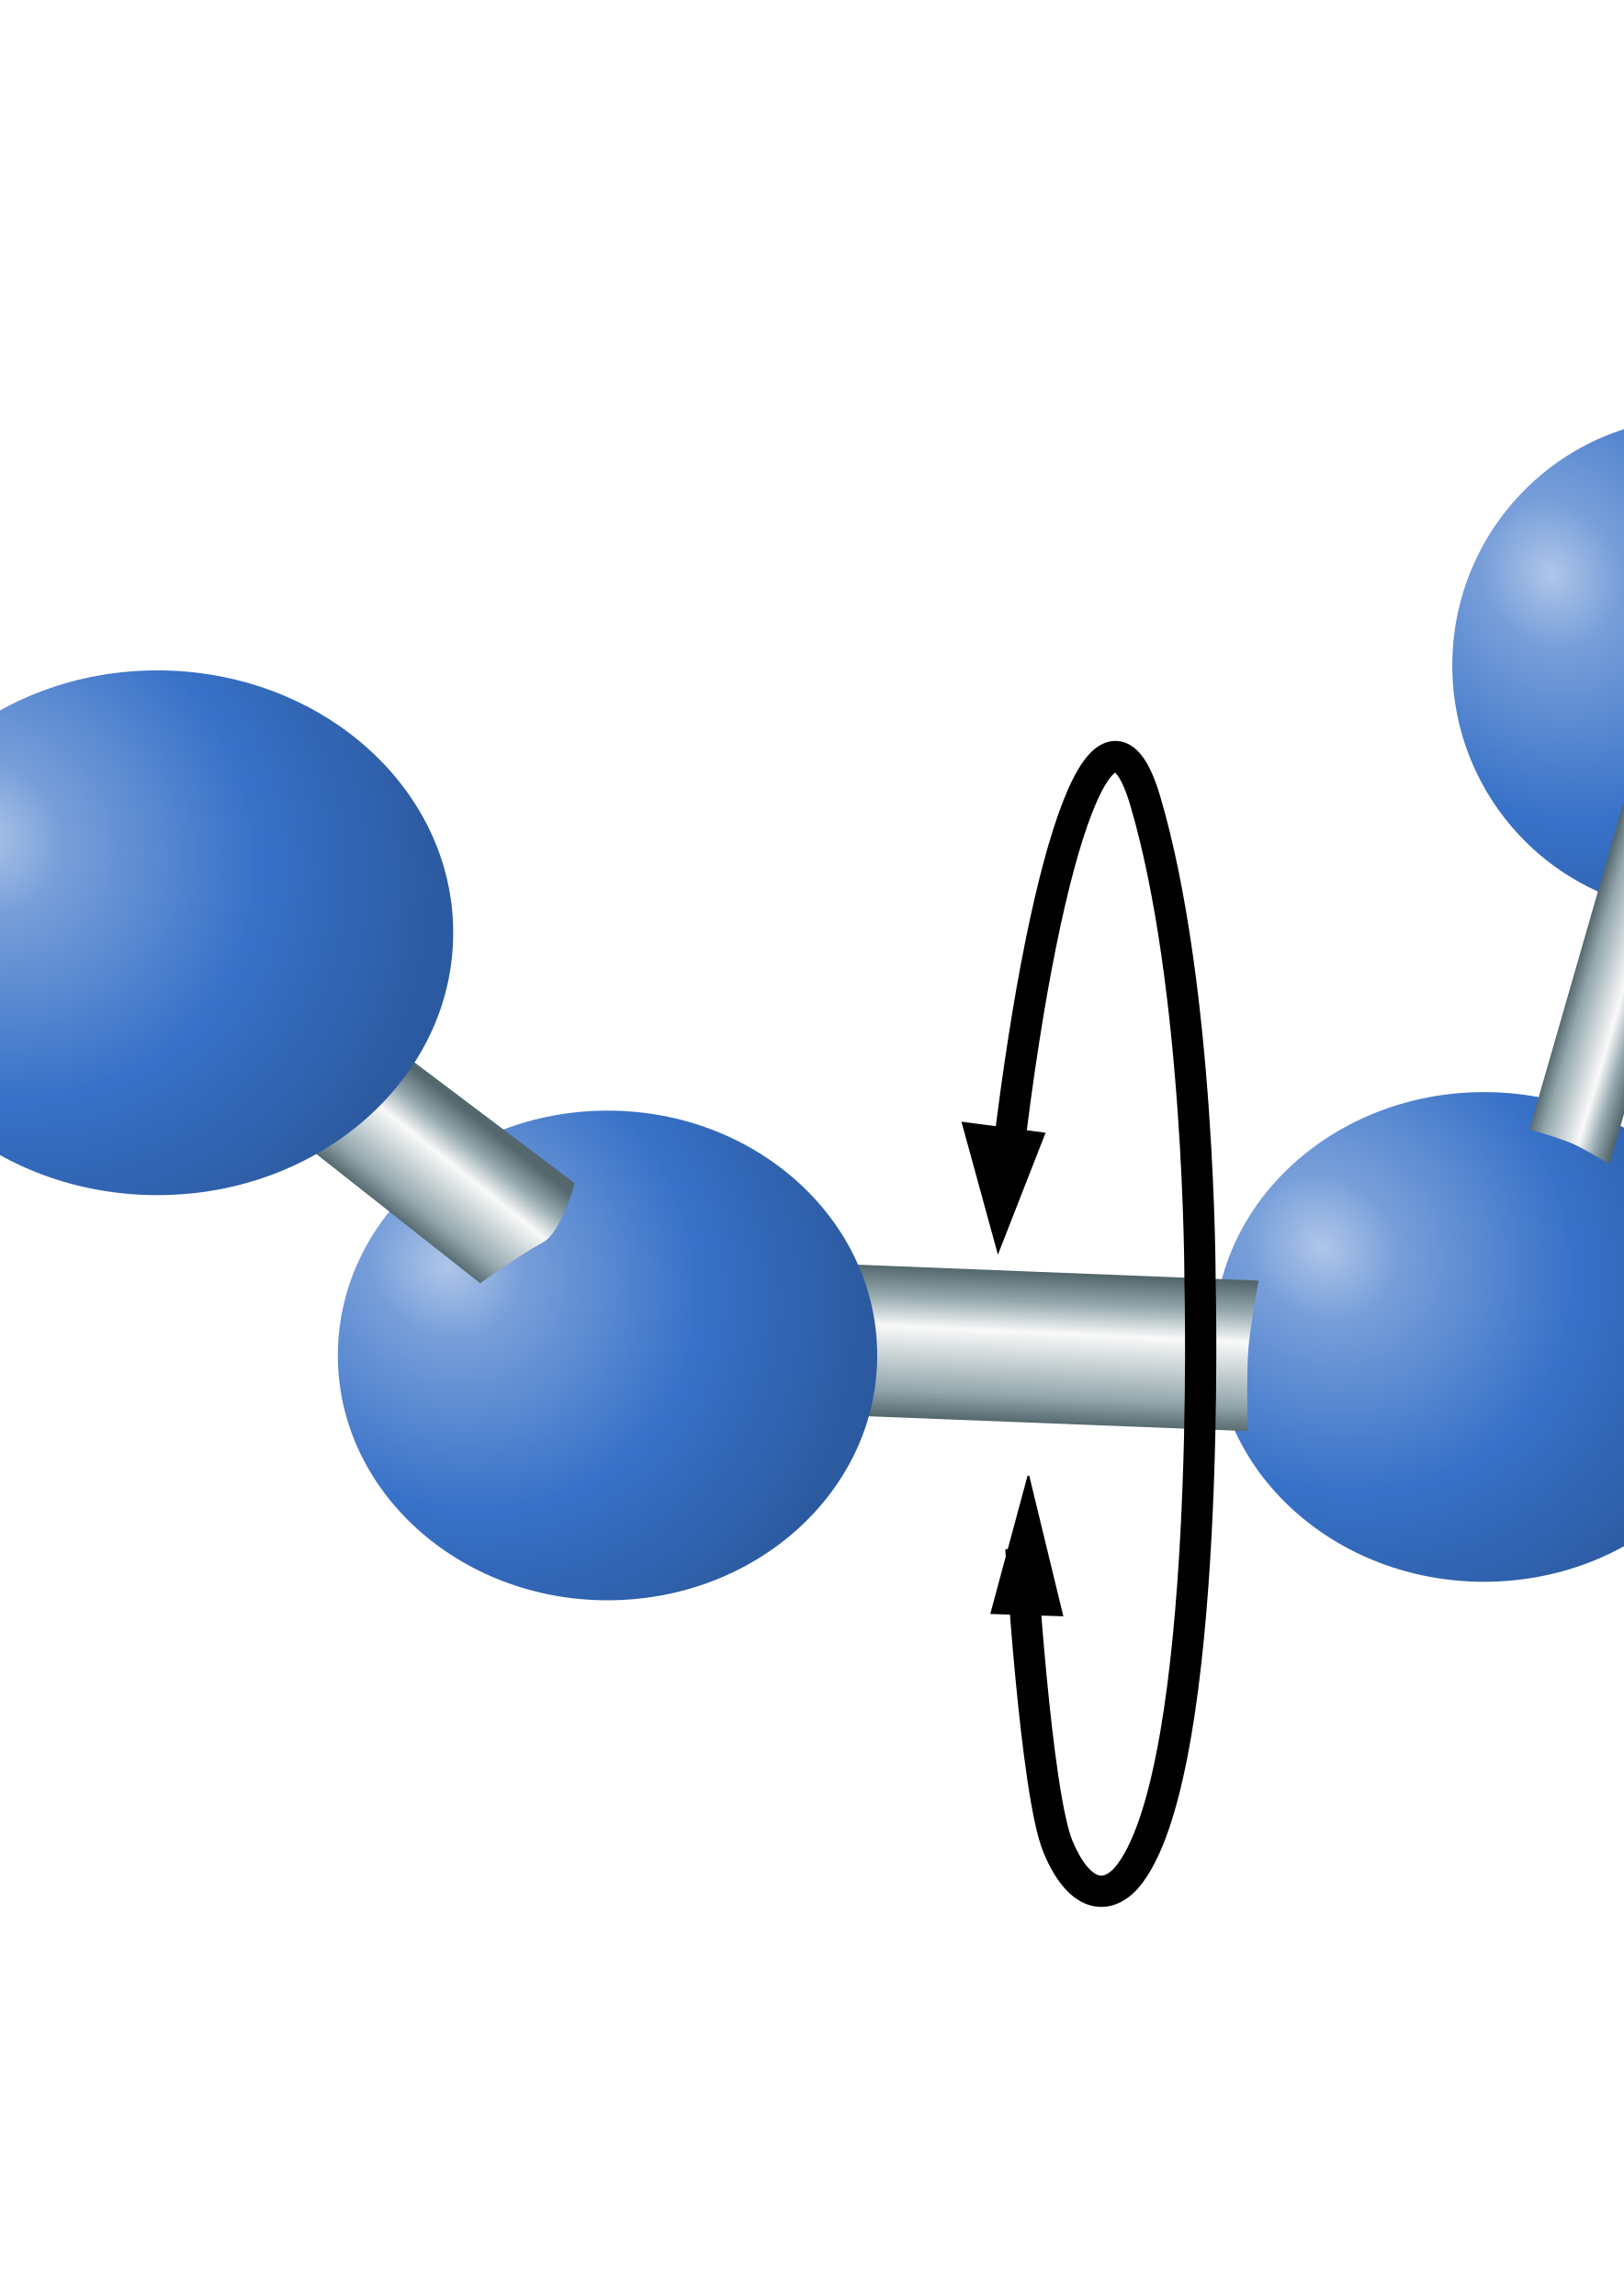
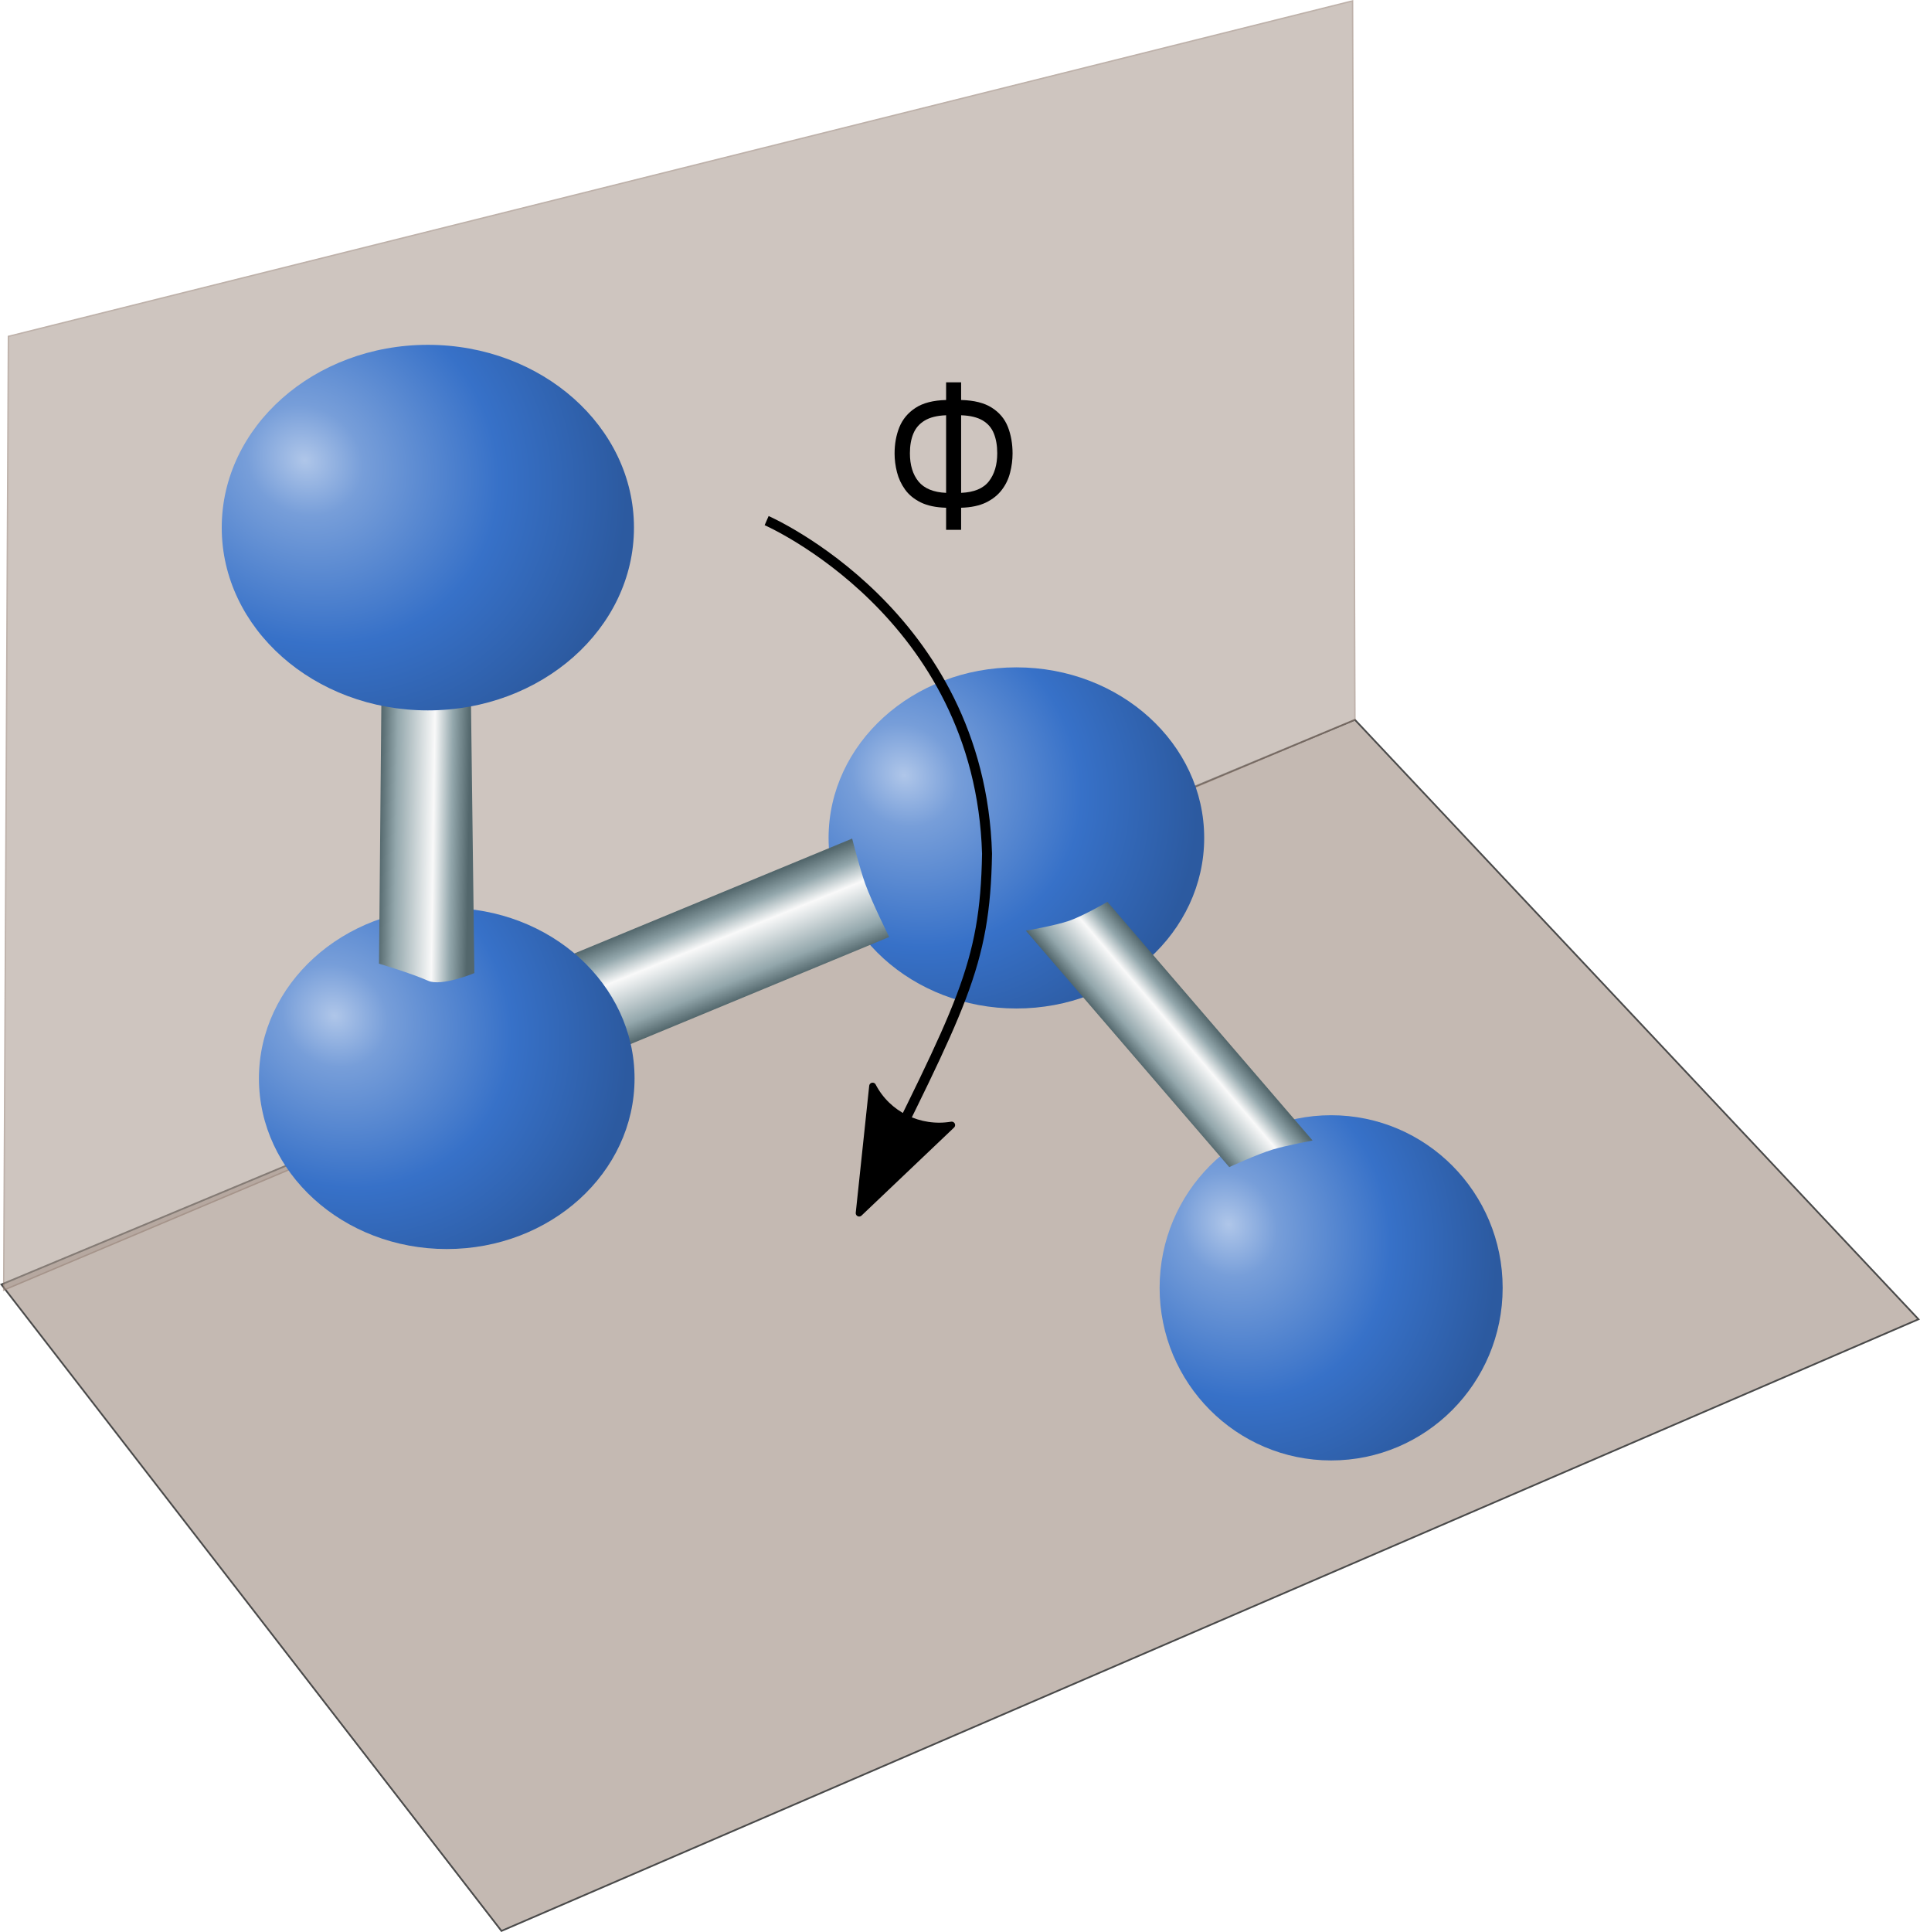
- <svg xmlns="http://www.w3.org/2000/svg" xmlns:xlink="http://www.w3.org/1999/xlink" id="svg5318" version="1.1" viewBox="0 0 210 297" height="297mm" width="210mm">
+ <svg xmlns="http://www.w3.org/2000/svg" xmlns:xlink="http://www.w3.org/1999/xlink" id="svg5318" version="1.1" viewBox="0 0 356.579 358.737" height="358.737mm" width="356.579mm">
  <defs id="defs5312">
-     <marker style="overflow:visible;" id="marker7500" refX="0.0" refY="0.0" orient="auto">
-       <path transform="scale(0.4) rotate(180) translate(10,0)" style="fill-rule:evenodd;stroke:#000000;stroke-width:1pt;stroke-opacity:1;fill:#000000;fill-opacity:1" d="M 0.0,0.0 L 5.0,-5.0 L -12.5,0.0 L 5.0,5.0 L 0.0,0.0 z " id="path7498" />
+     <marker style="overflow:visible" id="marker7500" refX="0" refY="0" orient="auto">
+       <path transform="matrix(-0.4,0,0,-0.4,-4,0)" style="fill:#000000;fill-opacity:1;fill-rule:evenodd;stroke:#000000;stroke-width:1pt;stroke-opacity:1" d="M 0,0 5,-5 -12.5,0 5,5 Z" id="path7498" />
    </marker>
-     <marker style="overflow:visible" id="Arrow1Mstart" refX="0.0" refY="0.0" orient="auto">
-       <path transform="scale(0.4) translate(10,0)" style="fill-rule:evenodd;stroke:#000000;stroke-width:1pt;stroke-opacity:1;fill:#000000;fill-opacity:1" d="M 0.0,0.0 L 5.0,-5.0 L -12.5,0.0 L 5.0,5.0 L 0.0,0.0 z " id="path4501" />
+     <marker style="overflow:visible" id="Arrow1Mstart" refX="0" refY="0" orient="auto">
+       <path transform="matrix(0.4,0,0,0.4,4,0)" style="fill:#000000;fill-opacity:1;fill-rule:evenodd;stroke:#000000;stroke-width:1pt;stroke-opacity:1" d="M 0,0 5,-5 -12.5,0 5,5 Z" id="path4501" />
    </marker>
-     <marker style="overflow:visible" id="Arrow1Sstart" refX="0.0" refY="0.0" orient="auto">
-       <path transform="scale(0.2) translate(6,0)" style="fill-rule:evenodd;stroke:#000000;stroke-width:1pt;stroke-opacity:1;fill:#000000;fill-opacity:1" d="M 0.0,0.0 L 5.0,-5.0 L -12.5,0.0 L 5.0,5.0 L 0.0,0.0 z " id="path4507" />
+     <marker style="overflow:visible" id="Arrow1Sstart" refX="0" refY="0" orient="auto">
+       <path transform="matrix(0.2,0,0,0.2,1.2,0)" style="fill:#000000;fill-opacity:1;fill-rule:evenodd;stroke:#000000;stroke-width:1pt;stroke-opacity:1" d="M 0,0 5,-5 -12.5,0 5,5 Z" id="path4507" />
    </marker>
-     <marker style="overflow:visible;" id="Arrow2Send" refX="0.0" refY="0.0" orient="auto">
-       <path transform="scale(0.3) rotate(180) translate(-2.3,0)" d="M 8.719,4.034 L -2.207,0.016 L 8.719,-4.002 C 6.973,-1.63 6.983,1.616 8.719,4.034 z " style="fill-rule:evenodd;stroke-width:0.625;stroke-linejoin:round;stroke:#000000;stroke-opacity:1;fill:#000000;fill-opacity:1" id="path4528" />
+     <marker style="overflow:visible" id="Arrow2Send" refX="0" refY="0" orient="auto">
+       <path transform="matrix(-0.3,0,0,-0.3,0.69,0)" d="M 8.719,4.034 -2.207,0.016 8.719,-4.002 c -1.745,2.372 -1.735,5.617 -6e-7,8.035 z" style="fill:#000000;fill-opacity:1;fill-rule:evenodd;stroke:#000000;stroke-width:0.625;stroke-linejoin:round;stroke-opacity:1" id="path4528" />
    </marker>
-     <marker style="overflow:visible;" id="marker6577" refX="0.0" refY="0.0" orient="auto">
-       <path transform="scale(0.2) rotate(180) translate(6,0)" style="fill-rule:evenodd;stroke:#000000;stroke-width:1pt;stroke-opacity:1;fill:#000000;fill-opacity:1" d="M 0.0,0.0 L 5.0,-5.0 L -12.5,0.0 L 5.0,5.0 L 0.0,0.0 z " id="path6575" />
+     <marker style="overflow:visible" id="marker6577" refX="0" refY="0" orient="auto">
+       <path transform="matrix(-0.2,0,0,-0.2,-1.2,0)" style="fill:#000000;fill-opacity:1;fill-rule:evenodd;stroke:#000000;stroke-width:1pt;stroke-opacity:1" d="M 0,0 5,-5 -12.5,0 5,5 Z" id="path6575" />
    </marker>
-     <marker style="overflow:visible;" id="Arrow1Send" refX="0.0" refY="0.0" orient="auto">
-       <path transform="scale(0.2) rotate(180) translate(6,0)" style="fill-rule:evenodd;stroke:#000000;stroke-width:1pt;stroke-opacity:1;fill:#000000;fill-opacity:1" d="M 0.0,0.0 L 5.0,-5.0 L -12.5,0.0 L 5.0,5.0 L 0.0,0.0 z " id="path4510" />
+     <marker style="overflow:visible" id="Arrow1Send" refX="0" refY="0" orient="auto">
+       <path transform="matrix(-0.2,0,0,-0.2,-1.2,0)" style="fill:#000000;fill-opacity:1;fill-rule:evenodd;stroke:#000000;stroke-width:1pt;stroke-opacity:1" d="M 0,0 5,-5 -12.5,0 5,5 Z" id="path4510" />
    </marker>
-     <marker style="overflow:visible;" id="Arrow2Lend" refX="0.0" refY="0.0" orient="auto">
-       <path transform="scale(1.1) rotate(180) translate(1,0)" d="M 8.719,4.034 L -2.207,0.016 L 8.719,-4.002 C 6.973,-1.63 6.983,1.616 8.719,4.034 z " style="fill-rule:evenodd;stroke-width:0.625;stroke-linejoin:round;stroke:#000000;stroke-opacity:1;fill:#000000;fill-opacity:1" id="path4516" />
+     <marker style="overflow:visible" id="Arrow2Lend" refX="0" refY="0" orient="auto">
+       <path transform="matrix(-1.1,0,0,-1.1,-1.1,0)" d="M 8.719,4.034 -2.207,0.016 8.719,-4.002 c -1.745,2.372 -1.735,5.617 -6e-7,8.035 z" style="fill:#000000;fill-opacity:1;fill-rule:evenodd;stroke:#000000;stroke-width:0.625;stroke-linejoin:round;stroke-opacity:1" id="path4516" />
    </marker>
-     <marker style="overflow:visible;" id="Arrow1Mend" refX="0.0" refY="0.0" orient="auto">
-       <path transform="scale(0.4) rotate(180) translate(10,0)" style="fill-rule:evenodd;stroke:#000000;stroke-width:1pt;stroke-opacity:1;fill:#000000;fill-opacity:1" d="M 0.0,0.0 L 5.0,-5.0 L -12.5,0.0 L 5.0,5.0 L 0.0,0.0 z " id="path4504" />
+     <marker style="overflow:visible" id="Arrow1Mend" refX="0" refY="0" orient="auto">
+       <path transform="matrix(-0.4,0,0,-0.4,-4,0)" style="fill:#000000;fill-opacity:1;fill-rule:evenodd;stroke:#000000;stroke-width:1pt;stroke-opacity:1" d="M 0,0 5,-5 -12.5,0 5,5 Z" id="path4504" />
    </marker>
-     <marker style="overflow:visible" id="Arrow2Mstart" refX="0.0" refY="0.0" orient="auto">
-       <path transform="scale(0.6) translate(0,0)" d="M 8.719,4.034 L -2.207,0.016 L 8.719,-4.002 C 6.973,-1.63 6.983,1.616 8.719,4.034 z " style="fill-rule:evenodd;stroke-width:0.625;stroke-linejoin:round;stroke:#000000;stroke-opacity:1;fill:#000000;fill-opacity:1" id="path4519" />
+     <marker style="overflow:visible" id="Arrow2Mstart" refX="0" refY="0" orient="auto">
+       <path transform="scale(0.6)" d="M 8.719,4.034 -2.207,0.016 8.719,-4.002 c -1.745,2.372 -1.735,5.617 -6e-7,8.035 z" style="fill:#000000;fill-opacity:1;fill-rule:evenodd;stroke:#000000;stroke-width:0.625;stroke-linejoin:round;stroke-opacity:1" id="path4519" />
    </marker>
-     <marker style="overflow:visible" id="marker6115" refX="0.0" refY="0.0" orient="auto">
-       <path transform="scale(1.1) translate(1,0)" d="M 8.719,4.034 L -2.207,0.016 L 8.719,-4.002 C 6.973,-1.63 6.983,1.616 8.719,4.034 z " style="fill-rule:evenodd;stroke-width:0.625;stroke-linejoin:round;stroke:#000000;stroke-opacity:1;fill:#000000;fill-opacity:1" id="path6113" />
+     <marker style="overflow:visible" id="marker6115" refX="0" refY="0" orient="auto">
+       <path transform="matrix(1.1,0,0,1.1,1.1,0)" d="M 8.719,4.034 -2.207,0.016 8.719,-4.002 c -1.745,2.372 -1.735,5.617 -6e-7,8.035 z" style="fill:#000000;fill-opacity:1;fill-rule:evenodd;stroke:#000000;stroke-width:0.625;stroke-linejoin:round;stroke-opacity:1" id="path6113" />
    </marker>
-     <marker style="overflow:visible" id="Arrow2Lstart" refX="0.0" refY="0.0" orient="auto">
-       <path transform="scale(1.1) translate(1,0)" d="M 8.719,4.034 L -2.207,0.016 L 8.719,-4.002 C 6.973,-1.63 6.983,1.616 8.719,4.034 z " style="fill-rule:evenodd;stroke-width:0.625;stroke-linejoin:round;stroke:#000000;stroke-opacity:1;fill:#000000;fill-opacity:1" id="path4513" />
+     <marker style="overflow:visible" id="Arrow2Lstart" refX="0" refY="0" orient="auto">
+       <path transform="matrix(1.1,0,0,1.1,1.1,0)" d="M 8.719,4.034 -2.207,0.016 8.719,-4.002 c -1.745,2.372 -1.735,5.617 -6e-7,8.035 z" style="fill:#000000;fill-opacity:1;fill-rule:evenodd;stroke:#000000;stroke-width:0.625;stroke-linejoin:round;stroke-opacity:1" id="path4513" />
    </marker>
-     <marker style="overflow:visible;" id="Arrow1Lend" refX="0.0" refY="0.0" orient="auto">
-       <path transform="scale(0.8) rotate(180) translate(12.5,0)" style="fill-rule:evenodd;stroke:#000000;stroke-width:1pt;stroke-opacity:1;fill:#000000;fill-opacity:1" d="M 0.0,0.0 L 5.0,-5.0 L -12.5,0.0 L 5.0,5.0 L 0.0,0.0 z " id="path4498" />
+     <marker style="overflow:visible" id="Arrow1Lend" refX="0" refY="0" orient="auto">
+       <path transform="matrix(-0.8,0,0,-0.8,-10,0)" style="fill:#000000;fill-opacity:1;fill-rule:evenodd;stroke:#000000;stroke-width:1pt;stroke-opacity:1" d="M 0,0 5,-5 -12.5,0 5,5 Z" id="path4498" />
    </marker>
    <linearGradient id="linearGradient5935">
      <stop id="stop5931" offset="0" style="stop-color:#53676c;stop-opacity:1" />
      <stop style="stop-color:#93a7ac;stop-opacity:1" offset="0.195" id="stop5941" />
      <stop style="stop-color:#f9f9f9;stop-opacity:1" offset="0.396" id="stop5939" />
      <stop id="stop5943" offset="0.817" style="stop-color:#93a7ac;stop-opacity:1" />
      <stop id="stop5933" offset="1" style="stop-color:#53676c;stop-opacity:1" />
    </linearGradient>
    <linearGradient id="linearGradient5888">
      <stop id="stop5884" offset="0" style="stop-color:#afc6e9;stop-opacity:1" />
      <stop style="stop-color:#779ed9;stop-opacity:1;" offset="0.181" id="stop5896" />
      <stop style="stop-color:#3771c8;stop-opacity:1" offset="0.605" id="stop5892" />
      <stop id="stop5886" offset="1" style="stop-color:#2c5aa0;stop-opacity:1" />
    </linearGradient>
-     <radialGradient gradientUnits="userSpaceOnUse" gradientTransform="matrix(1.11627,0.8932263,-0.8233747,0.965884,30.04319,-96.12904)" r="43.078" fy="141.793" fx="75.403" cy="141.793" cx="75.403" id="radialGradient5890" xlink:href="#linearGradient5888" />
-     <radialGradient r="43.078" fy="141.793" fx="75.403" cy="141.793" cx="75.403" gradientTransform="matrix(1.017073,0.83354,-0.7502057,0.9013427,87.41852,-26.96679)" gradientUnits="userSpaceOnUse" id="radialGradient5900" xlink:href="#linearGradient5888" />
-     <linearGradient gradientTransform="matrix(0.6083749,0.4799319,-0.7048548,0.4043049,53.33795,51.97553)" gradientUnits="userSpaceOnUse" y2="111.649" x2="105.171" y1="89.732" x1="105.304" id="linearGradient5937" xlink:href="#linearGradient5935" />
-     <radialGradient r="43.078" fy="141.793" fx="75.403" cy="141.793" cx="75.403" gradientTransform="matrix(1.017073,0.83354,-0.7502057,0.9013427,200.7761,-29.36188)" gradientUnits="userSpaceOnUse" id="radialGradient7066" xlink:href="#linearGradient5888" />
-     <linearGradient y2="111.649" x2="105.171" y1="89.732" x1="105.304" gradientTransform="matrix(-0.1607963,0.5583068,-0.4753758,-0.1977898,273.9107,87.97372)" gradientUnits="userSpaceOnUse" id="linearGradient7070" xlink:href="#linearGradient5935" />
-     <radialGradient r="43.078" fy="141.793" fx="75.403" cy="141.793" cx="75.403" gradientTransform="matrix(0.9288978,0.8434877,-0.6851665,0.9120996,227.7634,-118.6483)" gradientUnits="userSpaceOnUse" id="radialGradient7679" xlink:href="#linearGradient5888" />
-     <linearGradient y2="111.649" x2="105.171" y1="89.732" x1="105.304" gradientTransform="matrix(0.7268195,0.02843776,-0.05231175,0.8897482,62.83839,81.81206)" gradientUnits="userSpaceOnUse" id="linearGradient7683" xlink:href="#linearGradient5935" />
+     <radialGradient gradientUnits="userSpaceOnUse" gradientTransform="matrix(1.11627,0.8932263,-0.8233747,0.965884,102.7143,-197.7554)" r="43.078" fy="141.793" fx="75.403" cy="141.793" cx="75.403" id="radialGradient5890" xlink:href="#linearGradient5888" />
+     <radialGradient r="43.078" fy="141.793" fx="75.403" cy="141.793" cx="75.403" gradientTransform="matrix(1.017073,0.83354,-0.7502057,0.9013427,105.3622,-80.98485)" gradientUnits="userSpaceOnUse" id="radialGradient5900" xlink:href="#linearGradient5888" />
+     <linearGradient gradientTransform="matrix(-0.00702997,0.7748582,-0.7511998,-0.309809,168.7243,23.26778)" gradientUnits="userSpaceOnUse" y2="111.649" x2="105.171" y1="89.732" x1="105.304" id="linearGradient5937" xlink:href="#linearGradient5935" />
+     <radialGradient r="43.078" fy="141.793" fx="75.403" cy="141.793" cx="75.403" gradientTransform="matrix(1.017073,0.83354,-0.7502057,0.9013427,211.1558,-125.649)" gradientUnits="userSpaceOnUse" id="radialGradient7066" xlink:href="#linearGradient5888" />
+     <linearGradient y2="111.649" x2="105.171" y1="89.732" x1="105.304" gradientTransform="matrix(0.489381,0.5686005,-0.6990876,0.2345003,249.5288,29.95761)" gradientUnits="userSpaceOnUse" id="linearGradient7070" xlink:href="#linearGradient5935" />
+     <radialGradient r="43.078" fy="141.793" fx="75.403" cy="141.793" cx="75.403" gradientTransform="matrix(0.9288978,0.8434877,-0.6851665,0.9120996,268.8438,-44.52427)" gradientUnits="userSpaceOnUse" id="radialGradient7679" xlink:href="#linearGradient5888" />
+     <linearGradient y2="111.649" x2="105.171" y1="89.732" x1="105.304" gradientTransform="matrix(0.6720592,-0.2782298,0.3247053,0.830033,45.95743,42.43521)" gradientUnits="userSpaceOnUse" id="linearGradient7683" xlink:href="#linearGradient5935" />
  </defs>
-   <g id="layer1">
-     <ellipse ry="32.049" rx="31.855" cy="86.067" cx="219.686" id="ellipse7677" style="fill:url(#radialGradient7679);fill-opacity:1;stroke:#0000ff;stroke-width:0;stroke-linejoin:bevel;stroke-miterlimit:4;stroke-dasharray:none;stroke-dashoffset:0;stroke-opacity:1" />
-     <ellipse style="fill:url(#radialGradient7066);fill-opacity:1;stroke:#0000ff;stroke-width:0;stroke-linejoin:bevel;stroke-miterlimit:4;stroke-dasharray:none;stroke-dashoffset:0;stroke-opacity:1" id="ellipse7064" cx="191.932" cy="172.94" rx="34.879" ry="31.671" />
-     <path style="opacity:1;fill:url(#linearGradient7070);fill-opacity:1;fill-rule:evenodd;stroke:#000000;stroke-width:0;stroke-linecap:butt;stroke-linejoin:miter;stroke-miterlimit:4;stroke-dasharray:none;stroke-opacity:1" d="m 220.699,107.129 c 0,0 -3.777,-0.641 -5.58,-1.357 -1.752,-0.696 -4.905,-2.773 -4.905,-2.773 l -12.413,43.101 c 0,0 3.972,1.094 5.891,1.979 1.562,0.72 4.463,2.543 4.463,2.543 z" id="path7068" />
-     <path style="opacity:1;fill:url(#linearGradient7683);fill-opacity:1;fill-rule:evenodd;stroke:#000000;stroke-width:0;stroke-linecap:butt;stroke-linejoin:miter;stroke-miterlimit:4;stroke-dasharray:none;stroke-opacity:1" d="m 106.158,163.407 c 0,0 0.693,6.664 0.534,10.024 -0.154,3.264 -1.412,9.499 -1.412,9.499 l 56.109,2.195 c 0,0 -0.228,-7.191 0.086,-10.821 0.256,-2.955 1.308,-8.653 1.308,-8.653 z" id="path7681" />
-     <ellipse style="fill:url(#radialGradient5900);fill-opacity:1;stroke:#0000ff;stroke-width:0;stroke-linejoin:bevel;stroke-miterlimit:4;stroke-dasharray:none;stroke-dashoffset:0;stroke-opacity:1" id="ellipse5898" cx="78.575" cy="175.335" rx="34.879" ry="31.671" />
-     <path id="path5929" d="m 30.37,119.899 c 0,0 -4.34,3.723 -6.968,5.275 -2.553,1.508 -8.264,3.769 -8.264,3.769 l 46.966,37.05 c 0,0 5.133,-3.685 8.096,-5.27 2.412,-1.29 4.131,-7.662 4.131,-7.662 z" style="opacity:1;fill:url(#linearGradient5937);fill-opacity:1;fill-rule:evenodd;stroke:#000000;stroke-width:0;stroke-linecap:butt;stroke-linejoin:miter;stroke-miterlimit:4;stroke-dasharray:none;stroke-opacity:1" />
-     <ellipse ry="33.939" rx="38.28" cy="120.658" cx="20.337" id="path5882" style="fill:url(#radialGradient5890);fill-opacity:1;stroke:#0000ff;stroke-width:0;stroke-linejoin:bevel;stroke-miterlimit:4;stroke-dasharray:none;stroke-dashoffset:0;stroke-opacity:1" />
-     <g transform="translate(0,8.693452)" id="g7698">
-       <path style="fill:#000000;fill-rule:evenodd;stroke:#000000;stroke-width:0.238px;stroke-linecap:butt;stroke-linejoin:miter;stroke-opacity:1" d="m 137.375,200.259 -9.144,-0.29 4.776,-17.727 z" id="path7652" />
-       <path id="path7656" d="m 124.511,136.546 10.549,1.389 -5.977,15.285 z" style="fill:#000000;fill-rule:evenodd;stroke:#000000;stroke-width:0.243px;stroke-linecap:butt;stroke-linejoin:miter;stroke-opacity:1" />
-       <path style="fill:none;fill-rule:evenodd;stroke:#000000;stroke-width:4.042;stroke-linecap:butt;stroke-linejoin:miter;stroke-miterlimit:4;stroke-dasharray:none;stroke-opacity:1" d="m 130.425,140.249 c 4.989,-41.336 12.805,-61.918 17.699,-45.337 7.099,24.05 7.08,62.004 7.08,62.004 0,0 1.605,62.243 -9.011,76.672 -2.639,3.587 -6.42,3.562 -9.332,-3.334 -2.913,-6.896 -4.827,-38.669 -4.827,-38.669" id="path7685" />
-     </g>
+   <g id="g6127" transform="translate(-13.5472,78.93537)">
+     <path id="path6116" d="M 13.802,159.567 106.68,279.605 369.853,166.026 265.184,54.715 Z" style="opacity:0.71;fill:#ac9d93;fill-rule:evenodd;stroke:#000000;stroke-width:0.321px;stroke-linecap:butt;stroke-linejoin:miter;stroke-opacity:1" />
+     <path id="path6111" d="M 14.237,160.612 265.184,54.715 264.748,-78.768 15.11,-16.476 Z" style="opacity:0.59;fill:#ac9d93;fill-rule:evenodd;stroke:#917c6f;stroke-width:0.262px;stroke-linecap:butt;stroke-linejoin:miter;stroke-opacity:1" />
+     <ellipse ry="32.049" rx="31.855" cy="160.192" cx="260.767" id="ellipse7677" style="fill:url(#radialGradient7679);fill-opacity:1;stroke:#0000ff;stroke-width:0;stroke-linejoin:bevel;stroke-miterlimit:4;stroke-dasharray:none;stroke-dashoffset:0;stroke-opacity:1" />
+     <ellipse style="fill:url(#radialGradient7066);fill-opacity:1;stroke:#0000ff;stroke-width:0;stroke-linejoin:bevel;stroke-miterlimit:4;stroke-dasharray:none;stroke-dashoffset:0;stroke-opacity:1" id="ellipse7064" cx="202.312" cy="76.652" rx="34.879" ry="31.671" />
+     <path style="opacity:1;fill:url(#linearGradient7070);fill-opacity:1;fill-rule:evenodd;stroke:#000000;stroke-width:0;stroke-linecap:butt;stroke-linejoin:miter;stroke-miterlimit:4;stroke-dasharray:none;stroke-opacity:1" d="m 219.218,88.524 c 0,0 -4.474,2.592 -7.087,3.507 -2.538,0.89 -8.063,1.846 -8.063,1.846 l 37.78,43.895 c 0,0 5.193,-2.396 8.116,-3.276 2.379,-0.716 7.36,-1.665 7.36,-1.665 z" id="path7068" />
+     <path style="opacity:1;fill:url(#linearGradient7683);fill-opacity:1;fill-rule:evenodd;stroke:#000000;stroke-width:0;stroke-linecap:butt;stroke-linejoin:miter;stroke-miterlimit:4;stroke-dasharray:none;stroke-opacity:1" d="m 119.439,98.424 c 0,0 3.417,5.763 4.679,8.881 1.226,3.03 2.692,9.218 2.692,9.218 l 51.882,-21.479 c 0,0 -3.215,-6.436 -4.449,-9.865 -1.004,-2.791 -2.432,-8.407 -2.432,-8.407 z" id="path7681" />
+     <ellipse style="fill:url(#radialGradient5900);fill-opacity:1;stroke:#0000ff;stroke-width:0;stroke-linejoin:bevel;stroke-miterlimit:4;stroke-dasharray:none;stroke-dashoffset:0;stroke-opacity:1" id="ellipse5898" cx="96.518" cy="121.317" rx="34.879" ry="31.671" />
+     <path id="path5929" d="m 100.957,46.69 c 0,0 -5.601,-1.152 -8.437,-2.28 -2.755,-1.096 -8.04,-4.227 -8.04,-4.227 l -0.543,59.818 c 0,0 6.056,1.803 9.123,3.175 2.497,1.117 8.587,-1.425 8.587,-1.425 z" style="opacity:1;fill:url(#linearGradient5937);fill-opacity:1;fill-rule:evenodd;stroke:#000000;stroke-width:0;stroke-linecap:butt;stroke-linejoin:miter;stroke-miterlimit:4;stroke-dasharray:none;stroke-opacity:1" />
+     <ellipse ry="33.939" rx="38.28" cy="19.032" cx="93.008" id="path5882" style="fill:url(#radialGradient5890);fill-opacity:1;stroke:#0000ff;stroke-width:0;stroke-linejoin:bevel;stroke-miterlimit:4;stroke-dasharray:none;stroke-dashoffset:0;stroke-opacity:1" />
  </g>
+   <path style="fill:none;fill-rule:evenodd;stroke:#000000;stroke-width:1.852;stroke-linecap:butt;stroke-linejoin:miter;stroke-miterlimit:4;stroke-dasharray:none;stroke-opacity:1;marker-end:url(#Arrow2Lend)" d="m 142.38,96.669 c 0,0 39.622,17.256 40.934,61.846 -0.352,21.036 -4.874,28.375 -22.692,64.516" id="path6129" />
+   <text xml:space="preserve" style="font-style:normal;font-weight:normal;font-size:34.145px;line-height:125%;font-family:Sans;letter-spacing:0px;word-spacing:0px;fill:#000000;fill-opacity:1;stroke:none;stroke-width:0.64px;stroke-linecap:butt;stroke-linejoin:miter;stroke-opacity:1" x="179.776" y="89.706" id="text6133" transform="scale(0.9153318,1.0925)">
+     <tspan id="tspan6131" x="179.776" y="89.706" style="stroke-width:0.64px">Φ</tspan>
+   </text>
</svg>
